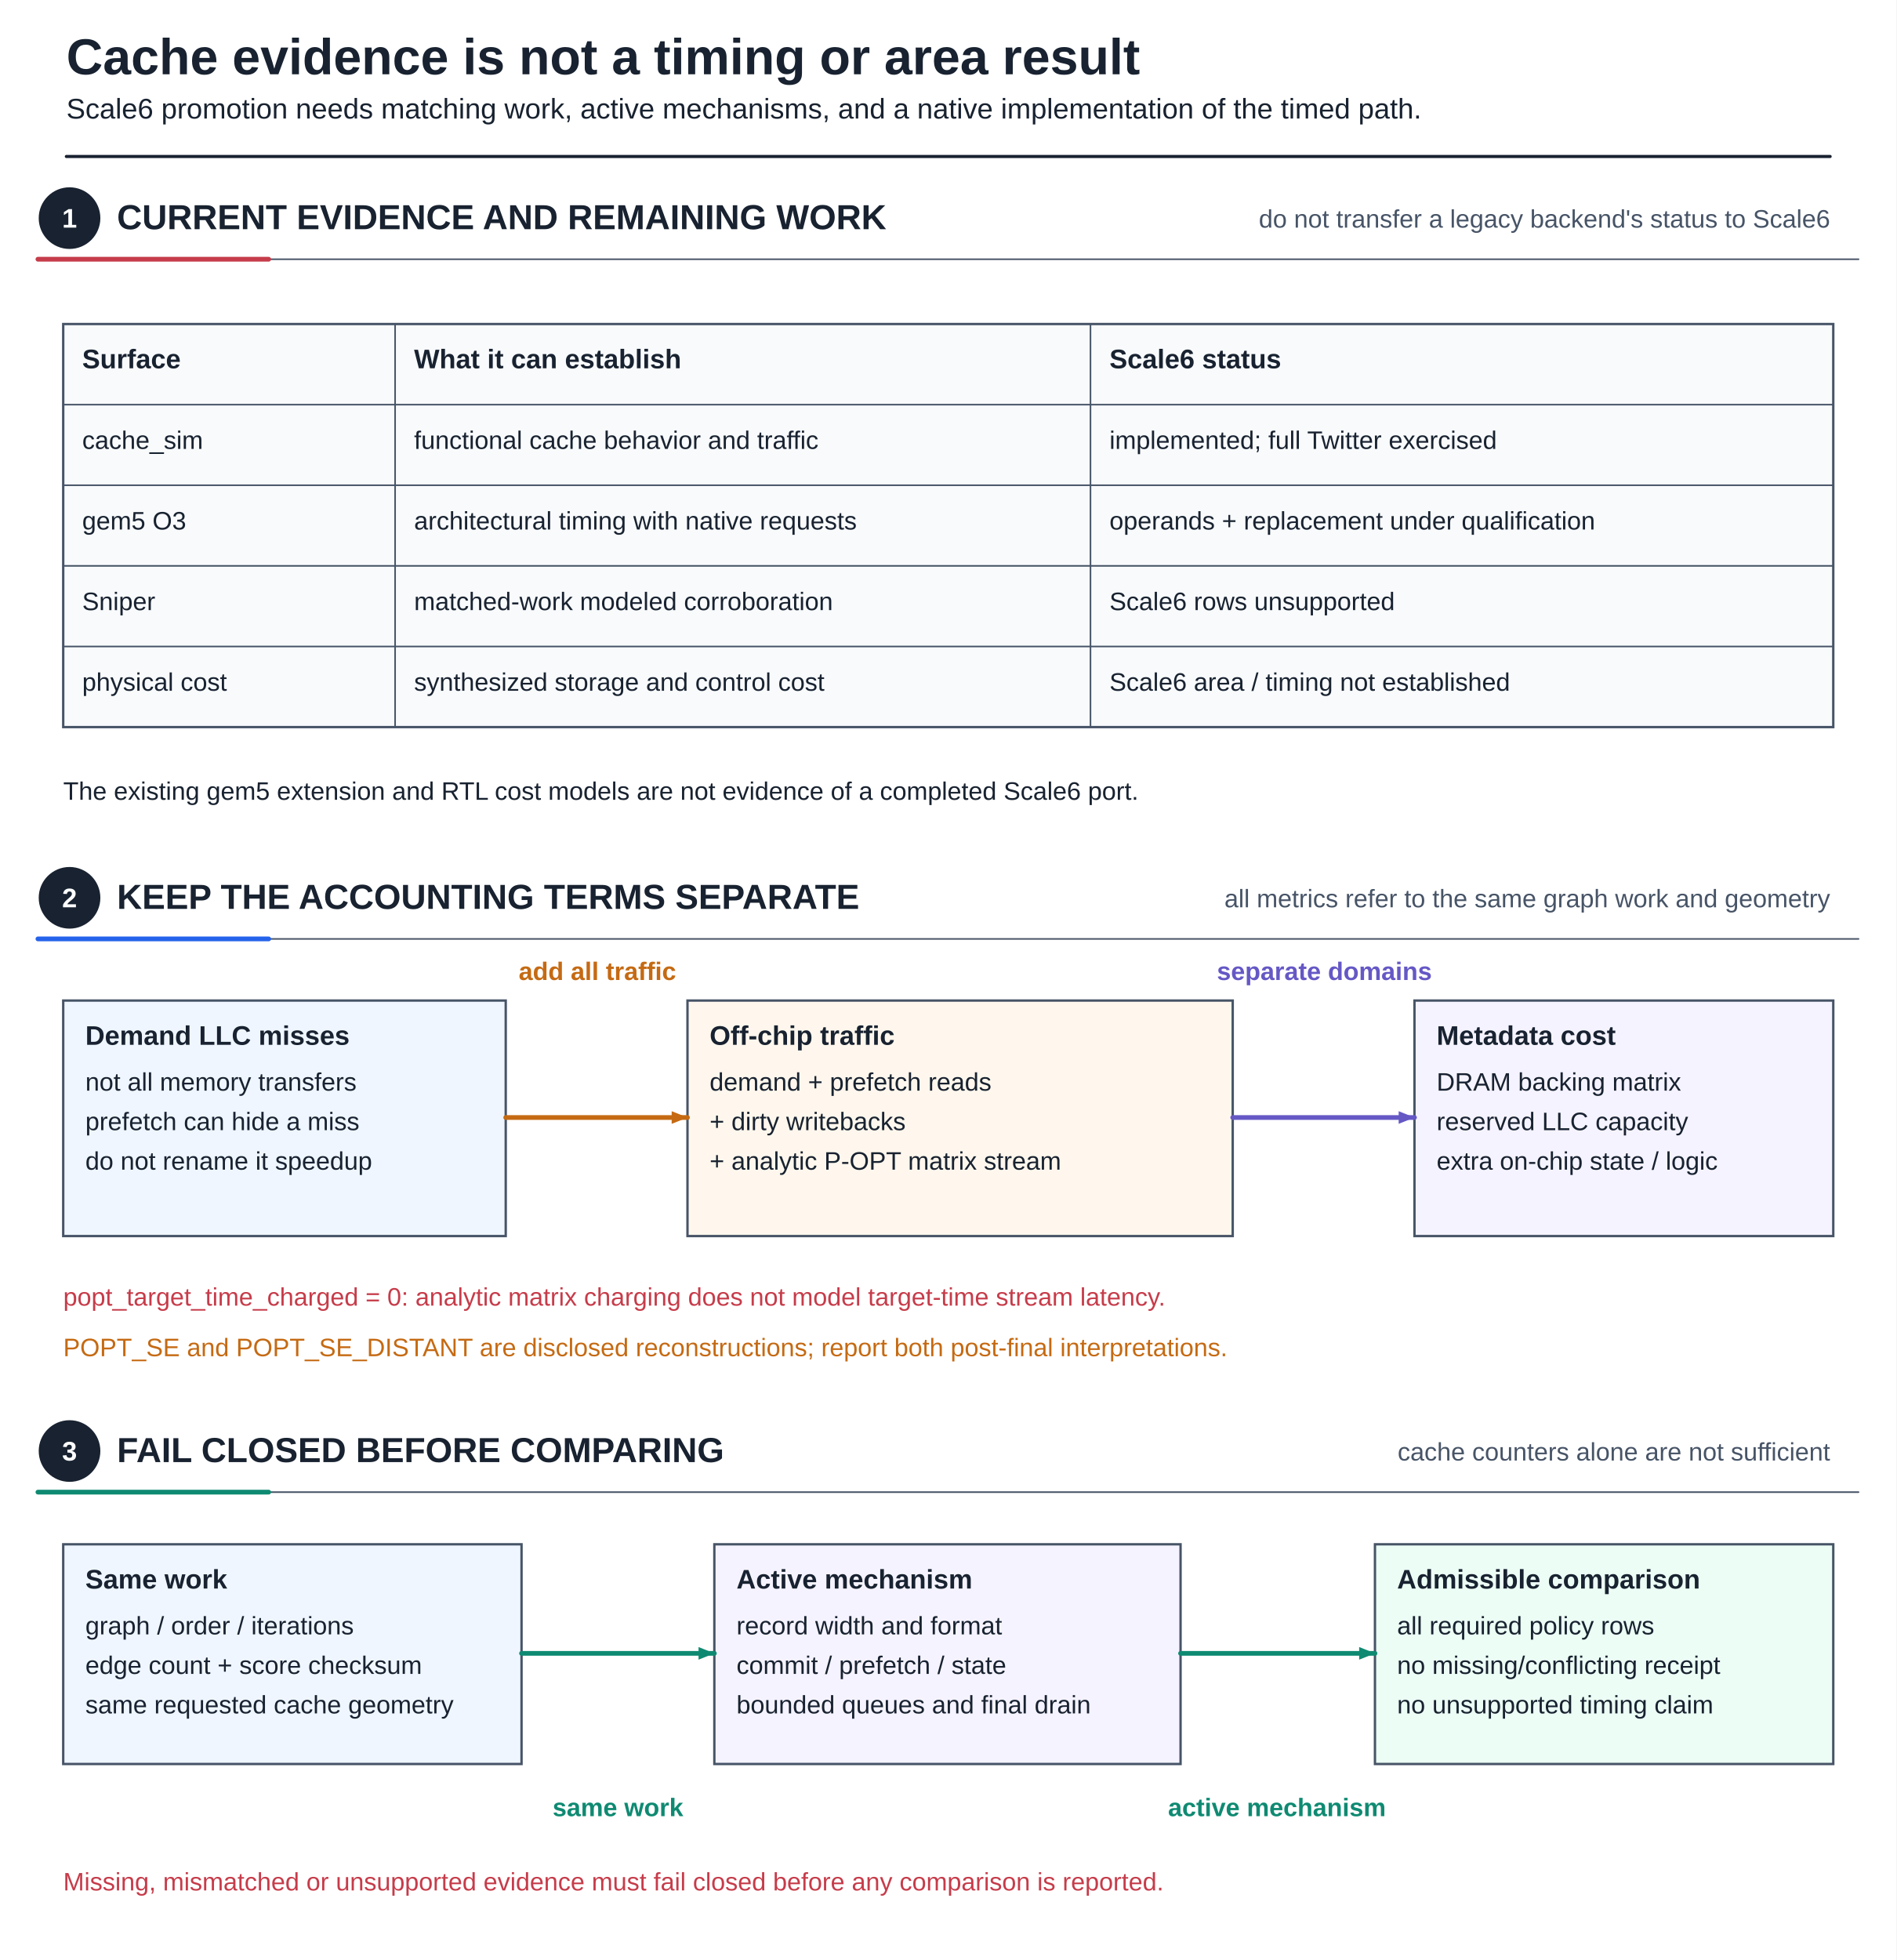
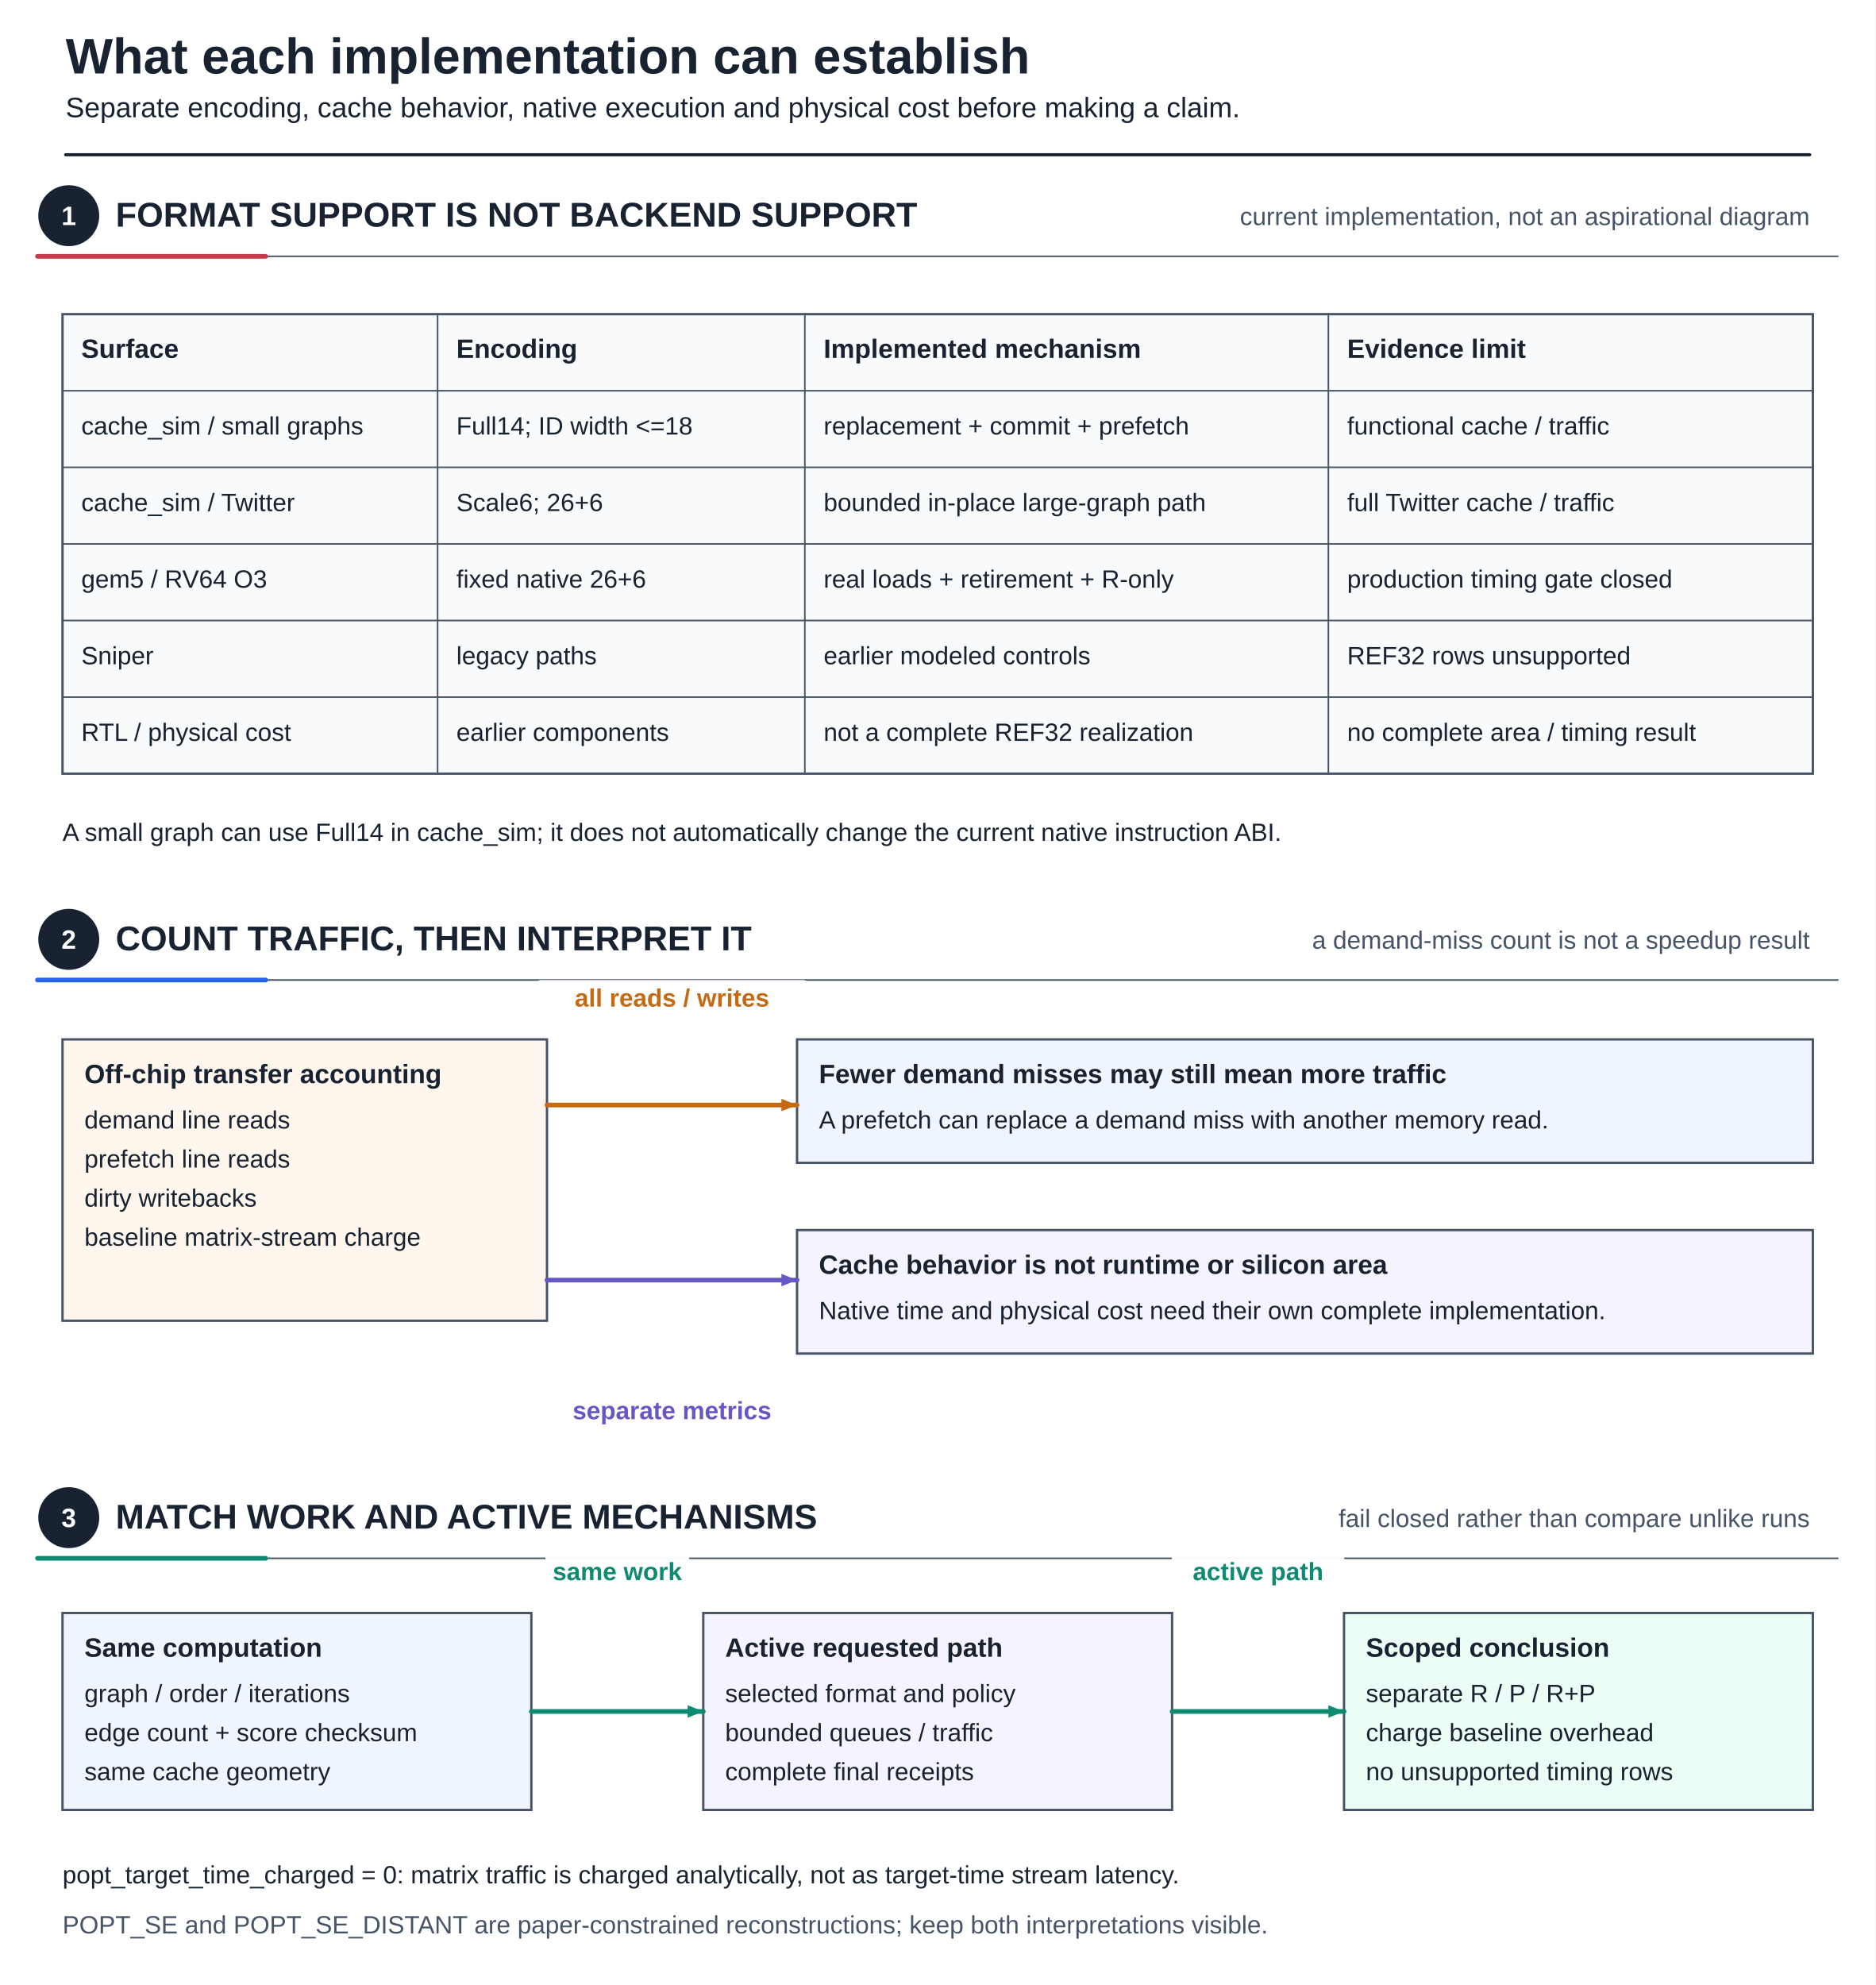
- <svg xmlns="http://www.w3.org/2000/svg" width="1200" height="1240" viewBox="0 0 1200 1240" role="img" aria-labelledby="title desc" fill="#182230" data-figure-schema="ecg-public/v1">
+ <svg xmlns="http://www.w3.org/2000/svg" width="1200" height="1270" viewBox="0 0 1200 1270" role="img" aria-labelledby="title desc" fill="#182230" data-figure-schema="ecg-public/v1">
  <defs>
    <marker id="arrow-blue" viewBox="0 0 10 8" markerWidth="11" markerHeight="8" refX="10" refY="4" orient="auto" markerUnits="userSpaceOnUse">
      <path d="M0 0 L10 4 L0 8 Z" fill="#2563EB" />
    </marker>
    <marker id="arrow-green" viewBox="0 0 10 8" markerWidth="11" markerHeight="8" refX="10" refY="4" orient="auto" markerUnits="userSpaceOnUse">
      <path d="M0 0 L10 4 L0 8 Z" fill="#0F8A72" />
    </marker>
    <marker id="arrow-amber" viewBox="0 0 10 8" markerWidth="11" markerHeight="8" refX="10" refY="4" orient="auto" markerUnits="userSpaceOnUse">
      <path d="M0 0 L10 4 L0 8 Z" fill="#C56A13" />
    </marker>
    <marker id="arrow-red" viewBox="0 0 10 8" markerWidth="11" markerHeight="8" refX="10" refY="4" orient="auto" markerUnits="userSpaceOnUse">
      <path d="M0 0 L10 4 L0 8 Z" fill="#C63C4A" />
    </marker>
    <marker id="arrow-purple" viewBox="0 0 10 8" markerWidth="11" markerHeight="8" refX="10" refY="4" orient="auto" markerUnits="userSpaceOnUse">
      <path d="M0 0 L10 4 L0 8 Z" fill="#6558C5" />
    </marker>
    <marker id="arrow-gray" viewBox="0 0 10 8" markerWidth="11" markerHeight="8" refX="10" refY="4" orient="auto" markerUnits="userSpaceOnUse">
      <path d="M0 0 L10 4 L0 8 Z" fill="#98A2B3" />
    </marker>
    <marker id="arrow-ink" viewBox="0 0 10 8" markerWidth="11" markerHeight="8" refX="10" refY="4" orient="auto" markerUnits="userSpaceOnUse">
      <path d="M0 0 L10 4 L0 8 Z" fill="#182230" />
    </marker>
    <style>
      :root { color-scheme: light dark; }
      @media (prefers-color-scheme: dark) {
        [fill="#FFFFFF"]{fill:#111827}[stroke="#FFFFFF"]{stroke:#111827}
        [fill="#F8FAFC"]{fill:#172033}[stroke="#F8FAFC"]{stroke:#172033}
        [fill="#EFF6FF"]{fill:#172554}[stroke="#EFF6FF"]{stroke:#172554}
        [fill="#ECFDF5"]{fill:#073B34}[stroke="#ECFDF5"]{stroke:#073B34}
        [fill="#FFF7ED"]{fill:#422A12}[stroke="#FFF7ED"]{stroke:#422A12}
        [fill="#FFF1F2"]{fill:#421B22}[stroke="#FFF1F2"]{stroke:#421B22}
        [fill="#F5F3FF"]{fill:#292349}[stroke="#F5F3FF"]{stroke:#292349}
        [fill="#182230"]{fill:#F8FAFC}[stroke="#182230"]{stroke:#F8FAFC}
        [fill="#475467"]{fill:#94A3B8}[stroke="#475467"]{stroke:#94A3B8}
        [fill="#98A2B3"]{fill:#A8B0BF}[stroke="#98A2B3"]{stroke:#A8B0BF}
        [fill="#2563EB"]{fill:#7FB0FF}[stroke="#2563EB"]{stroke:#7FB0FF}
        [fill="#0F8A72"]{fill:#5ED0B0}[stroke="#0F8A72"]{stroke:#5ED0B0}
        [fill="#C56A13"]{fill:#F0B36A}[stroke="#C56A13"]{stroke:#F0B36A}
        [fill="#6558C5"]{fill:#ADA4FF}[stroke="#6558C5"]{stroke:#ADA4FF}
        [fill="#C63C4A"]{fill:#F48B98}[stroke="#C63C4A"]{stroke:#F48B98}
      }
      .sans{font-family:"Liberation Sans","DejaVu Sans",Arial,sans-serif}
      .mono{font-family:"DejaVu Sans Mono","Liberation Mono",Consolas,monospace}
      .title{font-size:32px;font-weight:700}
      .subtitle{font-size:18px}
      .heading{font-size:22px;font-weight:700}
      .label{font-size:17px;font-weight:700}
      .body{font-size:16px}
</style>
  </defs>
-   <rect x="0" y="0" width="1200" height="1240" fill="#FFFFFF" />
-   <text x="42" y="47" text-anchor="start" class="sans title" fill="#182230" font-weight="700">Cache evidence is not a timing or area result</text>
-   <text x="42" y="75" text-anchor="start" class="sans subtitle" fill="#182230">Scale6 promotion needs matching work, active mechanisms, and a native implementation of the timed path.</text>
+   <rect x="0" y="0" width="1200" height="1270" fill="#FFFFFF" />
+   <text x="42" y="47" text-anchor="start" class="sans title" fill="#182230" font-weight="700">What each implementation can establish</text>
+   <text x="42" y="75" text-anchor="start" class="sans subtitle" fill="#182230">Separate encoding, cache behavior, native execution and physical cost before making a claim.</text>
  <line x1="42" y1="99" x2="1158" y2="99" stroke="#182230" stroke-width="2" stroke-linecap="round" vector-effect="non-scaling-stroke" />
  <circle cx="44" cy="138" r="19" fill="#182230" stroke="#182230" stroke-width="1" />
  <text x="44" y="144" text-anchor="middle" class="sans label" fill="#FFFFFF" font-weight="700">1</text>
-   <text x="74" y="145" text-anchor="start" class="sans heading" fill="#182230" font-weight="700">CURRENT EVIDENCE AND REMAINING WORK</text>
-   <text x="1158" y="144" text-anchor="end" class="sans body" fill="#475467">do not transfer a legacy backend's status to Scale6</text>
+   <text x="74" y="145" text-anchor="start" class="sans heading" fill="#182230" font-weight="700">FORMAT SUPPORT IS NOT BACKEND SUPPORT</text>
+   <text x="1158" y="144" text-anchor="end" class="sans body" fill="#475467">current implementation, not an aspirational diagram</text>
  <line x1="24" y1="164" x2="1176" y2="164" stroke="#475467" stroke-width="1" stroke-linecap="round" vector-effect="non-scaling-stroke" />
  <line x1="24" y1="164" x2="170" y2="164" stroke="#C63C4A" stroke-width="3" stroke-linecap="round" vector-effect="non-scaling-stroke" />
-   <rect x="40" y="205" width="1120" height="255" rx="0" fill="#F8FAFC" stroke="#475467" stroke-width="1.5" data-shape="rect" data-x="40" data-y="205" data-width="1120" data-height="255" />
-   <line x1="40" y1="256.0" x2="1160" y2="256.0" stroke="#475467" stroke-width="1" stroke-linecap="round" vector-effect="non-scaling-stroke" />
-   <line x1="40" y1="307.0" x2="1160" y2="307.0" stroke="#475467" stroke-width="1" stroke-linecap="round" vector-effect="non-scaling-stroke" />
-   <line x1="40" y1="358.0" x2="1160" y2="358.0" stroke="#475467" stroke-width="1" stroke-linecap="round" vector-effect="non-scaling-stroke" />
-   <line x1="40" y1="409.0" x2="1160" y2="409.0" stroke="#475467" stroke-width="1" stroke-linecap="round" vector-effect="non-scaling-stroke" />
-   <text x="52" y="233" text-anchor="start" class="sans label" fill="#182230" font-weight="700">Surface</text>
-   <text x="52" y="284" text-anchor="start" class="sans body" fill="#182230">cache_sim</text>
-   <text x="52" y="335" text-anchor="start" class="sans body" fill="#182230">gem5 O3</text>
-   <text x="52" y="386" text-anchor="start" class="sans body" fill="#182230">Sniper</text>
-   <text x="52" y="437" text-anchor="start" class="sans body" fill="#182230">physical cost</text>
-   <line x1="250" y1="205" x2="250" y2="460" stroke="#475467" stroke-width="1" stroke-linecap="round" vector-effect="non-scaling-stroke" />
-   <text x="262" y="233" text-anchor="start" class="sans label" fill="#182230" font-weight="700">What it can establish</text>
-   <text x="262" y="284" text-anchor="start" class="sans body" fill="#182230">functional cache behavior and traffic</text>
-   <text x="262" y="335" text-anchor="start" class="sans body" fill="#182230">architectural timing with native requests</text>
-   <text x="262" y="386" text-anchor="start" class="sans body" fill="#182230">matched-work modeled corroboration</text>
-   <text x="262" y="437" text-anchor="start" class="sans body" fill="#182230">synthesized storage and control cost</text>
-   <line x1="690" y1="205" x2="690" y2="460" stroke="#475467" stroke-width="1" stroke-linecap="round" vector-effect="non-scaling-stroke" />
-   <text x="702" y="233" text-anchor="start" class="sans label" fill="#182230" font-weight="700">Scale6 status</text>
-   <text x="702" y="284" text-anchor="start" class="sans body" fill="#182230">implemented; full Twitter exercised</text>
-   <text x="702" y="335" text-anchor="start" class="sans body" fill="#182230">operands + replacement under qualification</text>
-   <text x="702" y="386" text-anchor="start" class="sans body" fill="#182230">Scale6 rows unsupported</text>
-   <text x="702" y="437" text-anchor="start" class="sans body" fill="#182230">Scale6 area / timing not established</text>
-   <text x="40" y="506" text-anchor="start" class="sans body" fill="#182230">The existing gem5 extension and RTL cost models are not evidence of a completed Scale6 port.</text>
-   <circle cx="44" cy="568" r="19" fill="#182230" stroke="#182230" stroke-width="1" />
-   <text x="44" y="574" text-anchor="middle" class="sans label" fill="#FFFFFF" font-weight="700">2</text>
-   <text x="74" y="575" text-anchor="start" class="sans heading" fill="#182230" font-weight="700">KEEP THE ACCOUNTING TERMS SEPARATE</text>
-   <text x="1158" y="574" text-anchor="end" class="sans body" fill="#475467">all metrics refer to the same graph work and geometry</text>
-   <line x1="24" y1="594" x2="1176" y2="594" stroke="#475467" stroke-width="1" stroke-linecap="round" vector-effect="non-scaling-stroke" />
-   <line x1="24" y1="594" x2="170" y2="594" stroke="#2563EB" stroke-width="3" stroke-linecap="round" vector-effect="non-scaling-stroke" />
-   <rect x="40" y="633" width="280" height="149" rx="0" fill="#EFF6FF" stroke="#475467" stroke-width="1.5" data-shape="rect" data-x="40" data-y="633" data-width="280" data-height="149" />
-   <text x="54" y="661" text-anchor="start" class="sans label" fill="#182230" font-weight="700">Demand LLC misses</text>
-   <text x="54" y="690" text-anchor="start" class="sans body" fill="#182230">not all memory transfers</text>
-   <text x="54" y="715" text-anchor="start" class="sans body" fill="#182230">prefetch can hide a miss</text>
-   <text x="54" y="740" text-anchor="start" class="sans body" fill="#182230">do not rename it speedup</text>
-   <rect x="435" y="633" width="345" height="149" rx="0" fill="#FFF7ED" stroke="#475467" stroke-width="1.5" data-shape="rect" data-x="435" data-y="633" data-width="345" data-height="149" />
-   <text x="449" y="661" text-anchor="start" class="sans label" fill="#182230" font-weight="700">Off-chip traffic</text>
-   <text x="449" y="690" text-anchor="start" class="sans body" fill="#182230">demand + prefetch reads</text>
-   <text x="449" y="715" text-anchor="start" class="sans body" fill="#182230">+ dirty writebacks</text>
-   <text x="449" y="740" text-anchor="start" class="sans body" fill="#182230">+ analytic P-OPT matrix stream</text>
-   <rect x="895" y="633" width="265" height="149" rx="0" fill="#F5F3FF" stroke="#475467" stroke-width="1.5" data-shape="rect" data-x="895" data-y="633" data-width="265" data-height="149" />
-   <text x="909" y="661" text-anchor="start" class="sans label" fill="#182230" font-weight="700">Metadata cost</text>
-   <text x="909" y="690" text-anchor="start" class="sans body" fill="#182230">DRAM backing matrix</text>
-   <text x="909" y="715" text-anchor="start" class="sans body" fill="#182230">reserved LLC capacity</text>
-   <text x="909" y="740" text-anchor="start" class="sans body" fill="#182230">extra on-chip state / logic</text>
-   <path d="M320 707 L435 707" fill="none" stroke="#C56A13" stroke-width="3" stroke-linecap="round" stroke-linejoin="round" vector-effect="non-scaling-stroke" marker-end="url(#arrow-amber)" data-flow-kind="control" data-flow-underlay="false" data-flow-label="add all traffic" />
-   <rect x="304.60" y="603.00" width="146.80" height="22" rx="3" fill="#FFFFFF" fill-opacity="0.96" data-label-background="true" />
-   <text x="378" y="620" text-anchor="middle" class="sans body" fill="#C56A13" font-weight="700">add all traffic</text>
-   <path d="M780 707 L895 707" fill="none" stroke="#6558C5" stroke-width="3" stroke-linecap="round" stroke-linejoin="round" vector-effect="non-scaling-stroke" marker-end="url(#arrow-purple)" data-flow-kind="control" data-flow-underlay="false" data-flow-label="separate domains" />
-   <rect x="760.04" y="603.00" width="155.92" height="22" rx="3" fill="#FFFFFF" fill-opacity="0.96" data-label-background="true" />
-   <text x="838" y="620" text-anchor="middle" class="sans body" fill="#6558C5" font-weight="700">separate domains</text>
-   <text x="40" y="826" text-anchor="start" class="sans body" fill="#C63C4A">popt_target_time_charged = 0: analytic matrix charging does not model target-time stream latency.</text>
-   <text x="40" y="858" text-anchor="start" class="sans body" fill="#C56A13">POPT_SE and POPT_SE_DISTANT are disclosed reconstructions; report both post-final interpretations.</text>
-   <circle cx="44" cy="918" r="19" fill="#182230" stroke="#182230" stroke-width="1" />
-   <text x="44" y="924" text-anchor="middle" class="sans label" fill="#FFFFFF" font-weight="700">3</text>
-   <text x="74" y="925" text-anchor="start" class="sans heading" fill="#182230" font-weight="700">FAIL CLOSED BEFORE COMPARING</text>
-   <text x="1158" y="924" text-anchor="end" class="sans body" fill="#475467">cache counters alone are not sufficient</text>
-   <line x1="24" y1="944" x2="1176" y2="944" stroke="#475467" stroke-width="1" stroke-linecap="round" vector-effect="non-scaling-stroke" />
-   <line x1="24" y1="944" x2="170" y2="944" stroke="#0F8A72" stroke-width="3" stroke-linecap="round" vector-effect="non-scaling-stroke" />
-   <rect x="40" y="977" width="290" height="139" rx="0" fill="#EFF6FF" stroke="#475467" stroke-width="1.5" data-shape="rect" data-x="40" data-y="977" data-width="290" data-height="139" />
-   <text x="54" y="1005" text-anchor="start" class="sans label" fill="#182230" font-weight="700">Same work</text>
-   <text x="54" y="1034" text-anchor="start" class="sans body" fill="#182230">graph / order / iterations</text>
-   <text x="54" y="1059" text-anchor="start" class="sans body" fill="#182230">edge count + score checksum</text>
-   <text x="54" y="1084" text-anchor="start" class="sans body" fill="#182230">same requested cache geometry</text>
-   <rect x="452" y="977" width="295" height="139" rx="0" fill="#F5F3FF" stroke="#475467" stroke-width="1.5" data-shape="rect" data-x="452" data-y="977" data-width="295" data-height="139" />
-   <text x="466" y="1005" text-anchor="start" class="sans label" fill="#182230" font-weight="700">Active mechanism</text>
-   <text x="466" y="1034" text-anchor="start" class="sans body" fill="#182230">record width and format</text>
-   <text x="466" y="1059" text-anchor="start" class="sans body" fill="#182230">commit / prefetch / state</text>
-   <text x="466" y="1084" text-anchor="start" class="sans body" fill="#182230">bounded queues and final drain</text>
-   <rect x="870" y="977" width="290" height="139" rx="0" fill="#ECFDF5" stroke="#475467" stroke-width="1.5" data-shape="rect" data-x="870" data-y="977" data-width="290" data-height="139" />
-   <text x="884" y="1005" text-anchor="start" class="sans label" fill="#182230" font-weight="700">Admissible comparison</text>
-   <text x="884" y="1034" text-anchor="start" class="sans body" fill="#182230">all required policy rows</text>
-   <text x="884" y="1059" text-anchor="start" class="sans body" fill="#182230">no missing/conflicting receipt</text>
-   <text x="884" y="1084" text-anchor="start" class="sans body" fill="#182230">no unsupported timing claim</text>
-   <path d="M330 1046 L452 1046" fill="none" stroke="#0F8A72" stroke-width="3" stroke-linecap="round" stroke-linejoin="round" vector-effect="non-scaling-stroke" marker-end="url(#arrow-green)" data-flow-kind="control" data-flow-underlay="false" data-flow-label="same work" />
-   <rect x="344.96" y="1132.00" width="92.08" height="22" rx="3" fill="#FFFFFF" fill-opacity="0.96" data-label-background="true" />
-   <text x="391" y="1149" text-anchor="middle" class="sans body" fill="#0F8A72" font-weight="700">same work</text>
-   <path d="M747 1046 L870 1046" fill="none" stroke="#0F8A72" stroke-width="3" stroke-linecap="round" stroke-linejoin="round" vector-effect="non-scaling-stroke" marker-end="url(#arrow-green)" data-flow-kind="control" data-flow-underlay="false" data-flow-label="active mechanism" />
-   <rect x="730.04" y="1132.00" width="155.92" height="22" rx="3" fill="#FFFFFF" fill-opacity="0.96" data-label-background="true" />
-   <text x="808" y="1149" text-anchor="middle" class="sans body" fill="#0F8A72" font-weight="700">active mechanism</text>
-   <text x="40" y="1196" text-anchor="start" class="sans body" fill="#C63C4A">Missing, mismatched or unsupported evidence must fail closed before any comparison is reported.</text>
+   <rect x="40" y="201" width="1120" height="294" rx="0" fill="#F8FAFC" stroke="#475467" stroke-width="1.5" data-shape="rect" data-x="40" data-y="201" data-width="1120" data-height="294" />
+   <line x1="40" y1="250.0" x2="1160" y2="250.0" stroke="#475467" stroke-width="1" stroke-linecap="round" vector-effect="non-scaling-stroke" />
+   <line x1="40" y1="299.0" x2="1160" y2="299.0" stroke="#475467" stroke-width="1" stroke-linecap="round" vector-effect="non-scaling-stroke" />
+   <line x1="40" y1="348.0" x2="1160" y2="348.0" stroke="#475467" stroke-width="1" stroke-linecap="round" vector-effect="non-scaling-stroke" />
+   <line x1="40" y1="397.0" x2="1160" y2="397.0" stroke="#475467" stroke-width="1" stroke-linecap="round" vector-effect="non-scaling-stroke" />
+   <line x1="40" y1="446.0" x2="1160" y2="446.0" stroke="#475467" stroke-width="1" stroke-linecap="round" vector-effect="non-scaling-stroke" />
+   <text x="52" y="229" text-anchor="start" class="sans label" fill="#182230" font-weight="700">Surface</text>
+   <text x="52" y="278" text-anchor="start" class="sans body" fill="#182230">cache_sim / small graphs</text>
+   <text x="52" y="327" text-anchor="start" class="sans body" fill="#182230">cache_sim / Twitter</text>
+   <text x="52" y="376" text-anchor="start" class="sans body" fill="#182230">gem5 / RV64 O3</text>
+   <text x="52" y="425" text-anchor="start" class="sans body" fill="#182230">Sniper</text>
+   <text x="52" y="474" text-anchor="start" class="sans body" fill="#182230">RTL / physical cost</text>
+   <line x1="280" y1="201" x2="280" y2="495" stroke="#475467" stroke-width="1" stroke-linecap="round" vector-effect="non-scaling-stroke" />
+   <text x="292" y="229" text-anchor="start" class="sans label" fill="#182230" font-weight="700">Encoding</text>
+   <text x="292" y="278" text-anchor="start" class="sans body" fill="#182230">Full14; ID width &lt;=18</text>
+   <text x="292" y="327" text-anchor="start" class="sans body" fill="#182230">Scale6; 26+6</text>
+   <text x="292" y="376" text-anchor="start" class="sans body" fill="#182230">fixed native 26+6</text>
+   <text x="292" y="425" text-anchor="start" class="sans body" fill="#182230">legacy paths</text>
+   <text x="292" y="474" text-anchor="start" class="sans body" fill="#182230">earlier components</text>
+   <line x1="515" y1="201" x2="515" y2="495" stroke="#475467" stroke-width="1" stroke-linecap="round" vector-effect="non-scaling-stroke" />
+   <text x="527" y="229" text-anchor="start" class="sans label" fill="#182230" font-weight="700">Implemented mechanism</text>
+   <text x="527" y="278" text-anchor="start" class="sans body" fill="#182230">replacement + commit + prefetch</text>
+   <text x="527" y="327" text-anchor="start" class="sans body" fill="#182230">bounded in-place large-graph path</text>
+   <text x="527" y="376" text-anchor="start" class="sans body" fill="#182230">real loads + retirement + R-only</text>
+   <text x="527" y="425" text-anchor="start" class="sans body" fill="#182230">earlier modeled controls</text>
+   <text x="527" y="474" text-anchor="start" class="sans body" fill="#182230">not a complete REF32 realization</text>
+   <line x1="850" y1="201" x2="850" y2="495" stroke="#475467" stroke-width="1" stroke-linecap="round" vector-effect="non-scaling-stroke" />
+   <text x="862" y="229" text-anchor="start" class="sans label" fill="#182230" font-weight="700">Evidence limit</text>
+   <text x="862" y="278" text-anchor="start" class="sans body" fill="#182230">functional cache / traffic</text>
+   <text x="862" y="327" text-anchor="start" class="sans body" fill="#182230">full Twitter cache / traffic</text>
+   <text x="862" y="376" text-anchor="start" class="sans body" fill="#182230">production timing gate closed</text>
+   <text x="862" y="425" text-anchor="start" class="sans body" fill="#182230">REF32 rows unsupported</text>
+   <text x="862" y="474" text-anchor="start" class="sans body" fill="#182230">no complete area / timing result</text>
+   <text x="40" y="538" text-anchor="start" class="sans body" fill="#182230">A small graph can use Full14 in cache_sim; it does not automatically change the current native instruction ABI.</text>
+   <circle cx="44" cy="601" r="19" fill="#182230" stroke="#182230" stroke-width="1" />
+   <text x="44" y="607" text-anchor="middle" class="sans label" fill="#FFFFFF" font-weight="700">2</text>
+   <text x="74" y="608" text-anchor="start" class="sans heading" fill="#182230" font-weight="700">COUNT TRAFFIC, THEN INTERPRET IT</text>
+   <text x="1158" y="607" text-anchor="end" class="sans body" fill="#475467">a demand-miss count is not a speedup result</text>
+   <line x1="24" y1="627" x2="1176" y2="627" stroke="#475467" stroke-width="1" stroke-linecap="round" vector-effect="non-scaling-stroke" />
+   <line x1="24" y1="627" x2="170" y2="627" stroke="#2563EB" stroke-width="3" stroke-linecap="round" vector-effect="non-scaling-stroke" />
+   <rect x="40" y="665" width="310" height="180" rx="0" fill="#FFF7ED" stroke="#475467" stroke-width="1.5" data-shape="rect" data-x="40" data-y="665" data-width="310" data-height="180" />
+   <text x="54" y="693" text-anchor="start" class="sans label" fill="#182230" font-weight="700">Off-chip transfer accounting</text>
+   <text x="54" y="722" text-anchor="start" class="sans body" fill="#182230">demand line reads</text>
+   <text x="54" y="747" text-anchor="start" class="sans body" fill="#182230">prefetch line reads</text>
+   <text x="54" y="772" text-anchor="start" class="sans body" fill="#182230">dirty writebacks</text>
+   <text x="54" y="797" text-anchor="start" class="sans body" fill="#182230">baseline matrix-stream charge</text>
+   <rect x="510" y="665" width="650" height="79" rx="0" fill="#EFF6FF" stroke="#475467" stroke-width="1.5" data-shape="rect" data-x="510" data-y="665" data-width="650" data-height="79" />
+   <text x="524" y="693" text-anchor="start" class="sans label" fill="#182230" font-weight="700">Fewer demand misses may still mean more traffic</text>
+   <text x="524" y="722" text-anchor="start" class="sans body" fill="#182230">A prefetch can replace a demand miss with another memory read.</text>
+   <rect x="510" y="787" width="650" height="79" rx="0" fill="#F5F3FF" stroke="#475467" stroke-width="1.5" data-shape="rect" data-x="510" data-y="787" data-width="650" data-height="79" />
+   <text x="524" y="815" text-anchor="start" class="sans label" fill="#182230" font-weight="700">Cache behavior is not runtime or silicon area</text>
+   <text x="524" y="844" text-anchor="start" class="sans body" fill="#182230">Native time and physical cost need their own complete implementation.</text>
+   <path d="M350 707 L510 707" fill="none" stroke="#C56A13" stroke-width="3" stroke-linecap="round" stroke-linejoin="round" vector-effect="non-scaling-stroke" marker-end="url(#arrow-amber)" data-flow-kind="control" data-flow-underlay="false" data-flow-label="all reads / writes" />
+   <rect x="342.92" y="627.00" width="174.16" height="22" rx="3" fill="#FFFFFF" fill-opacity="0.96" data-label-background="true" />
+   <text x="430" y="644" text-anchor="middle" class="sans body" fill="#C56A13" font-weight="700">all reads / writes</text>
+   <path d="M350 819 L510 819" fill="none" stroke="#6558C5" stroke-width="3" stroke-linecap="round" stroke-linejoin="round" vector-effect="non-scaling-stroke" marker-end="url(#arrow-purple)" data-flow-kind="control" data-flow-underlay="false" data-flow-label="separate metrics" />
+   <rect x="352.04" y="891.00" width="155.92" height="22" rx="3" fill="#FFFFFF" fill-opacity="0.96" data-label-background="true" />
+   <text x="430" y="908" text-anchor="middle" class="sans body" fill="#6558C5" font-weight="700">separate metrics</text>
+   <circle cx="44" cy="971" r="19" fill="#182230" stroke="#182230" stroke-width="1" />
+   <text x="44" y="977" text-anchor="middle" class="sans label" fill="#FFFFFF" font-weight="700">3</text>
+   <text x="74" y="978" text-anchor="start" class="sans heading" fill="#182230" font-weight="700">MATCH WORK AND ACTIVE MECHANISMS</text>
+   <text x="1158" y="977" text-anchor="end" class="sans body" fill="#475467">fail closed rather than compare unlike runs</text>
+   <line x1="24" y1="997" x2="1176" y2="997" stroke="#475467" stroke-width="1" stroke-linecap="round" vector-effect="non-scaling-stroke" />
+   <line x1="24" y1="997" x2="170" y2="997" stroke="#0F8A72" stroke-width="3" stroke-linecap="round" vector-effect="non-scaling-stroke" />
+   <rect x="40" y="1032" width="300" height="126" rx="0" fill="#EFF6FF" stroke="#475467" stroke-width="1.5" data-shape="rect" data-x="40" data-y="1032" data-width="300" data-height="126" />
+   <text x="54" y="1060" text-anchor="start" class="sans label" fill="#182230" font-weight="700">Same computation</text>
+   <text x="54" y="1089" text-anchor="start" class="sans body" fill="#182230">graph / order / iterations</text>
+   <text x="54" y="1114" text-anchor="start" class="sans body" fill="#182230">edge count + score checksum</text>
+   <text x="54" y="1139" text-anchor="start" class="sans body" fill="#182230">same cache geometry</text>
+   <rect x="450" y="1032" width="300" height="126" rx="0" fill="#F5F3FF" stroke="#475467" stroke-width="1.5" data-shape="rect" data-x="450" data-y="1032" data-width="300" data-height="126" />
+   <text x="464" y="1060" text-anchor="start" class="sans label" fill="#182230" font-weight="700">Active requested path</text>
+   <text x="464" y="1089" text-anchor="start" class="sans body" fill="#182230">selected format and policy</text>
+   <text x="464" y="1114" text-anchor="start" class="sans body" fill="#182230">bounded queues / traffic</text>
+   <text x="464" y="1139" text-anchor="start" class="sans body" fill="#182230">complete final receipts</text>
+   <rect x="860" y="1032" width="300" height="126" rx="0" fill="#ECFDF5" stroke="#475467" stroke-width="1.5" data-shape="rect" data-x="860" data-y="1032" data-width="300" data-height="126" />
+   <text x="874" y="1060" text-anchor="start" class="sans label" fill="#182230" font-weight="700">Scoped conclusion</text>
+   <text x="874" y="1089" text-anchor="start" class="sans body" fill="#182230">separate R / P / R+P</text>
+   <text x="874" y="1114" text-anchor="start" class="sans body" fill="#182230">charge baseline overhead</text>
+   <text x="874" y="1139" text-anchor="start" class="sans body" fill="#182230">no unsupported timing rows</text>
+   <path d="M340 1095 L450 1095" fill="none" stroke="#0F8A72" stroke-width="3" stroke-linecap="round" stroke-linejoin="round" vector-effect="non-scaling-stroke" marker-end="url(#arrow-green)" data-flow-kind="control" data-flow-underlay="false" data-flow-label="same work" />
+   <rect x="348.96" y="994.00" width="92.08" height="22" rx="3" fill="#FFFFFF" fill-opacity="0.96" data-label-background="true" />
+   <text x="395" y="1011" text-anchor="middle" class="sans body" fill="#0F8A72" font-weight="700">same work</text>
+   <path d="M750 1095 L860 1095" fill="none" stroke="#0F8A72" stroke-width="3" stroke-linecap="round" stroke-linejoin="round" vector-effect="non-scaling-stroke" marker-end="url(#arrow-green)" data-flow-kind="control" data-flow-underlay="false" data-flow-label="active path" />
+   <rect x="749.84" y="994.00" width="110.32" height="22" rx="3" fill="#FFFFFF" fill-opacity="0.96" data-label-background="true" />
+   <text x="805" y="1011" text-anchor="middle" class="sans body" fill="#0F8A72" font-weight="700">active path</text>
+   <text x="40" y="1205" text-anchor="start" class="sans body" fill="#182230">popt_target_time_charged = 0: matrix traffic is charged analytically, not as target-time stream latency.</text>
+   <text x="40" y="1237" text-anchor="start" class="sans body" fill="#475467">POPT_SE and POPT_SE_DISTANT are paper-constrained reconstructions; keep both interpretations visible.</text>
</svg>
